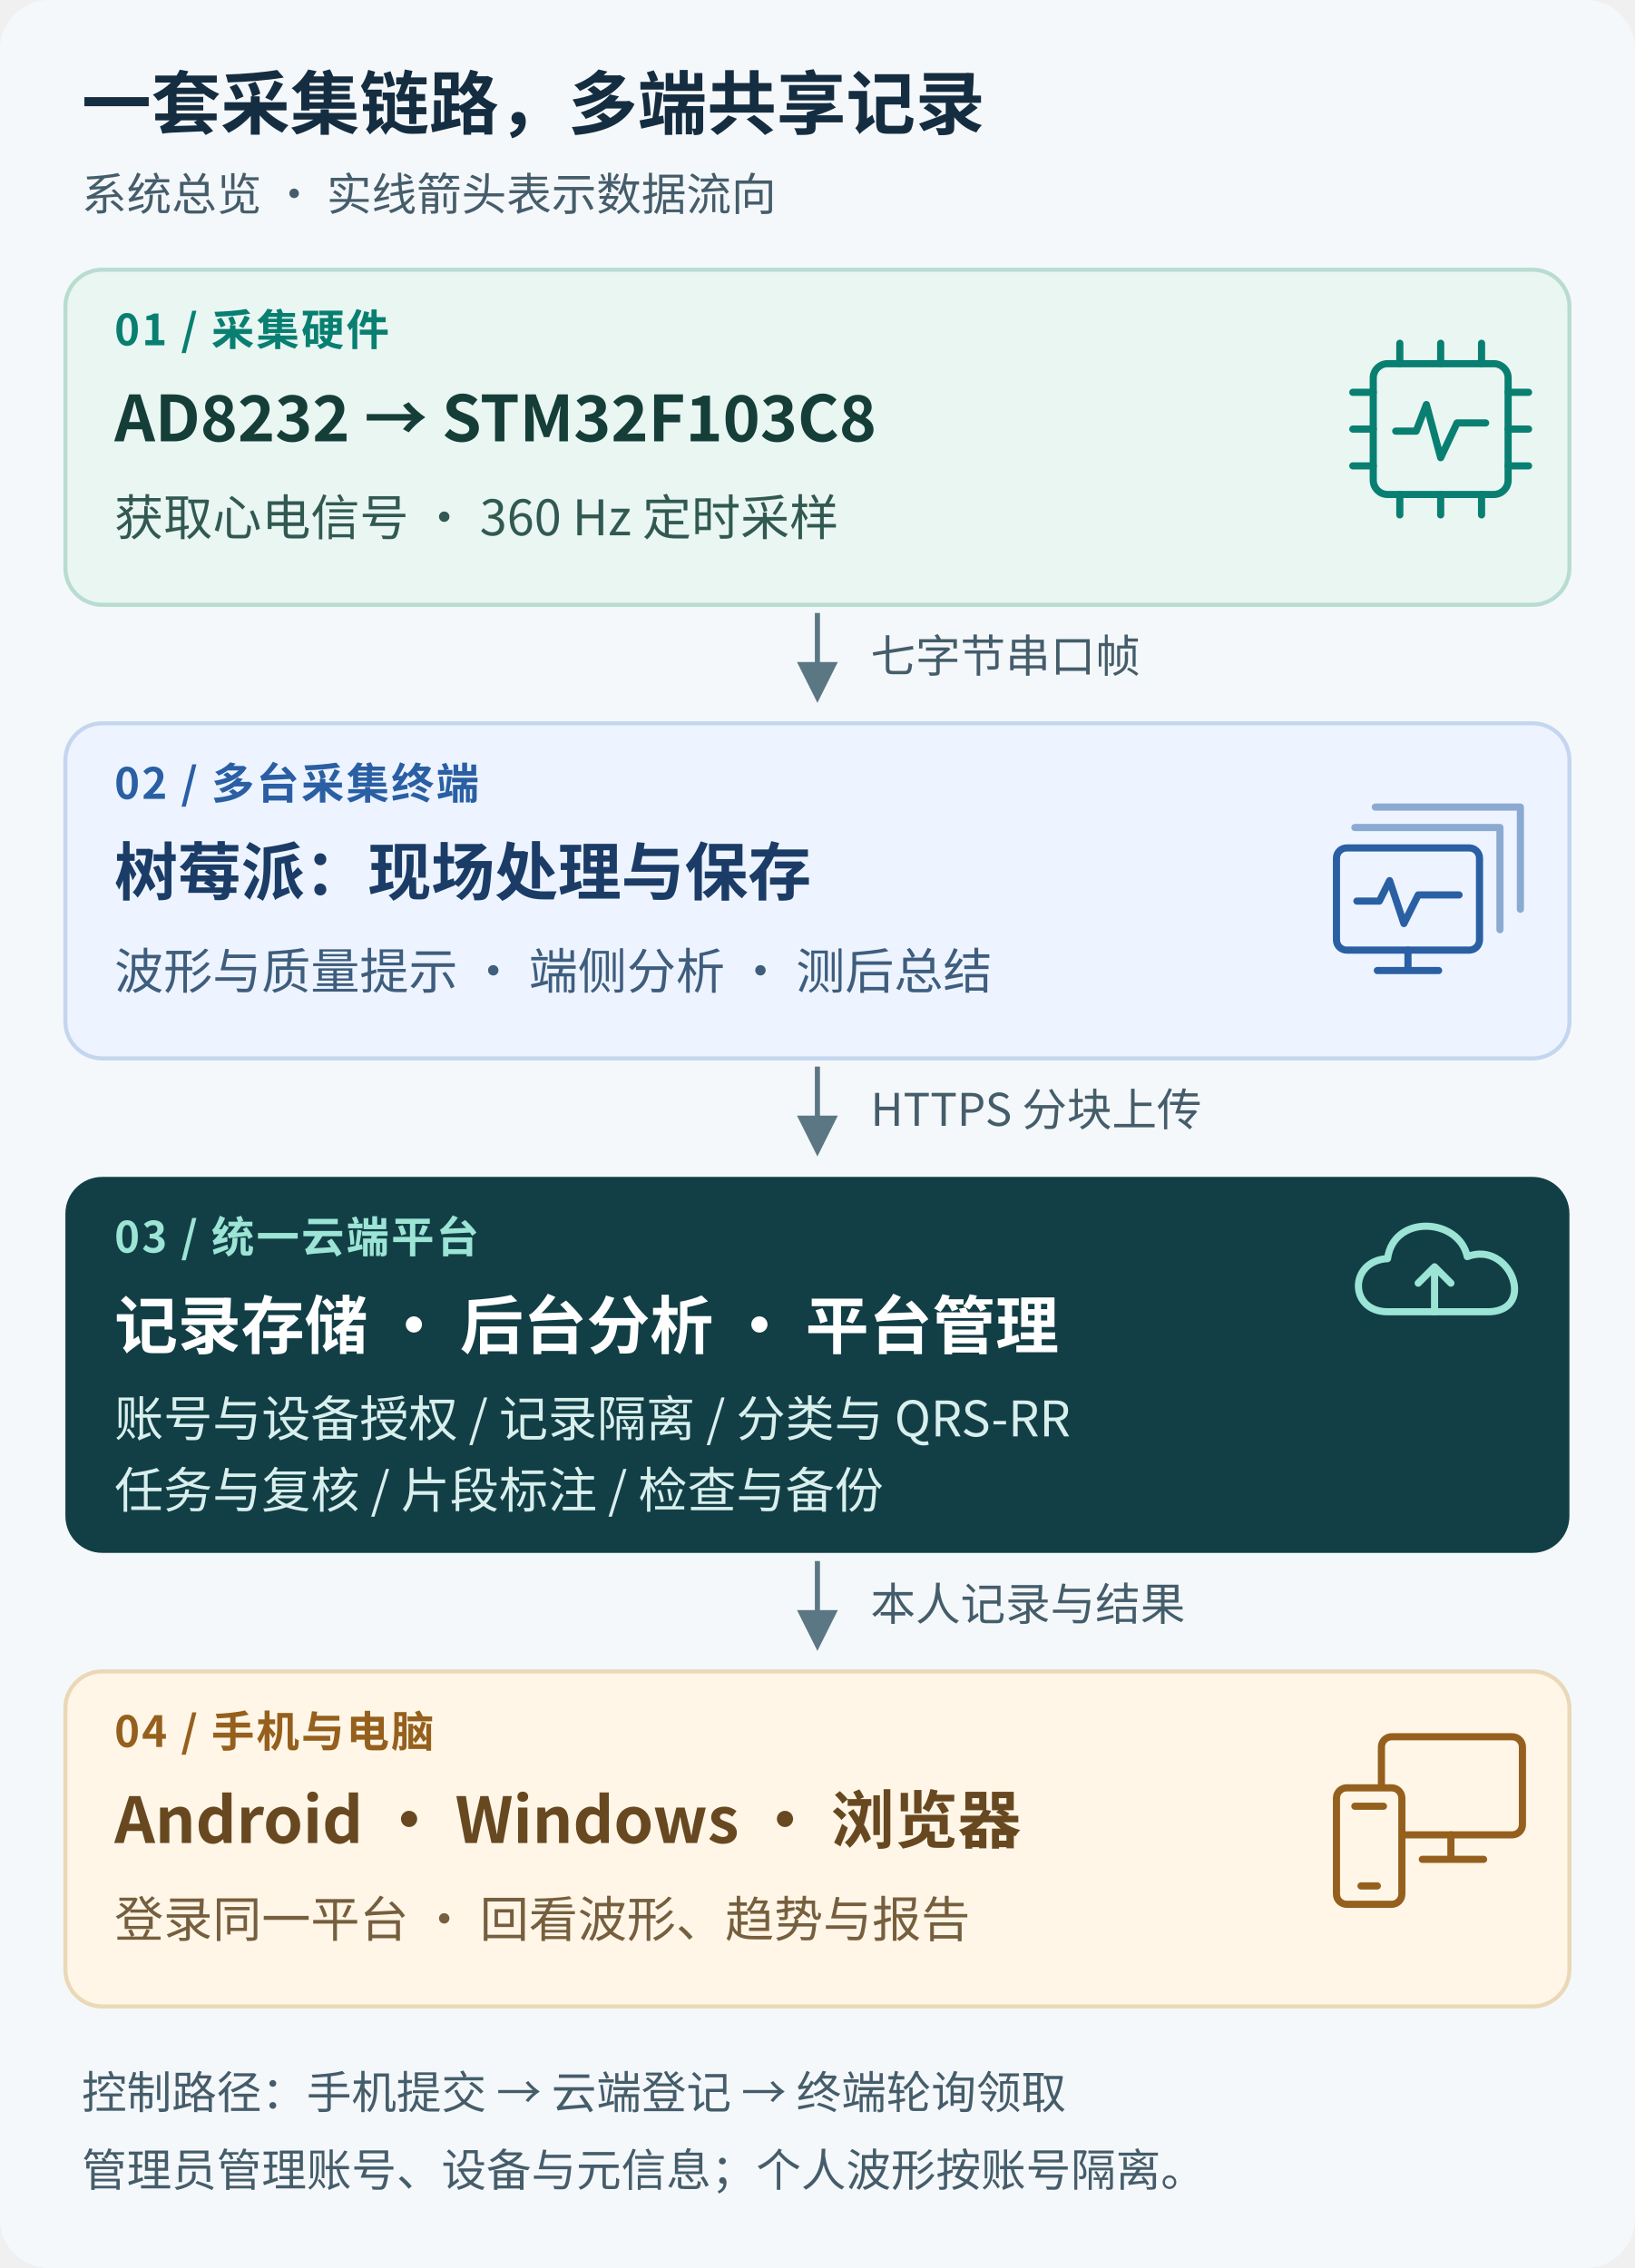
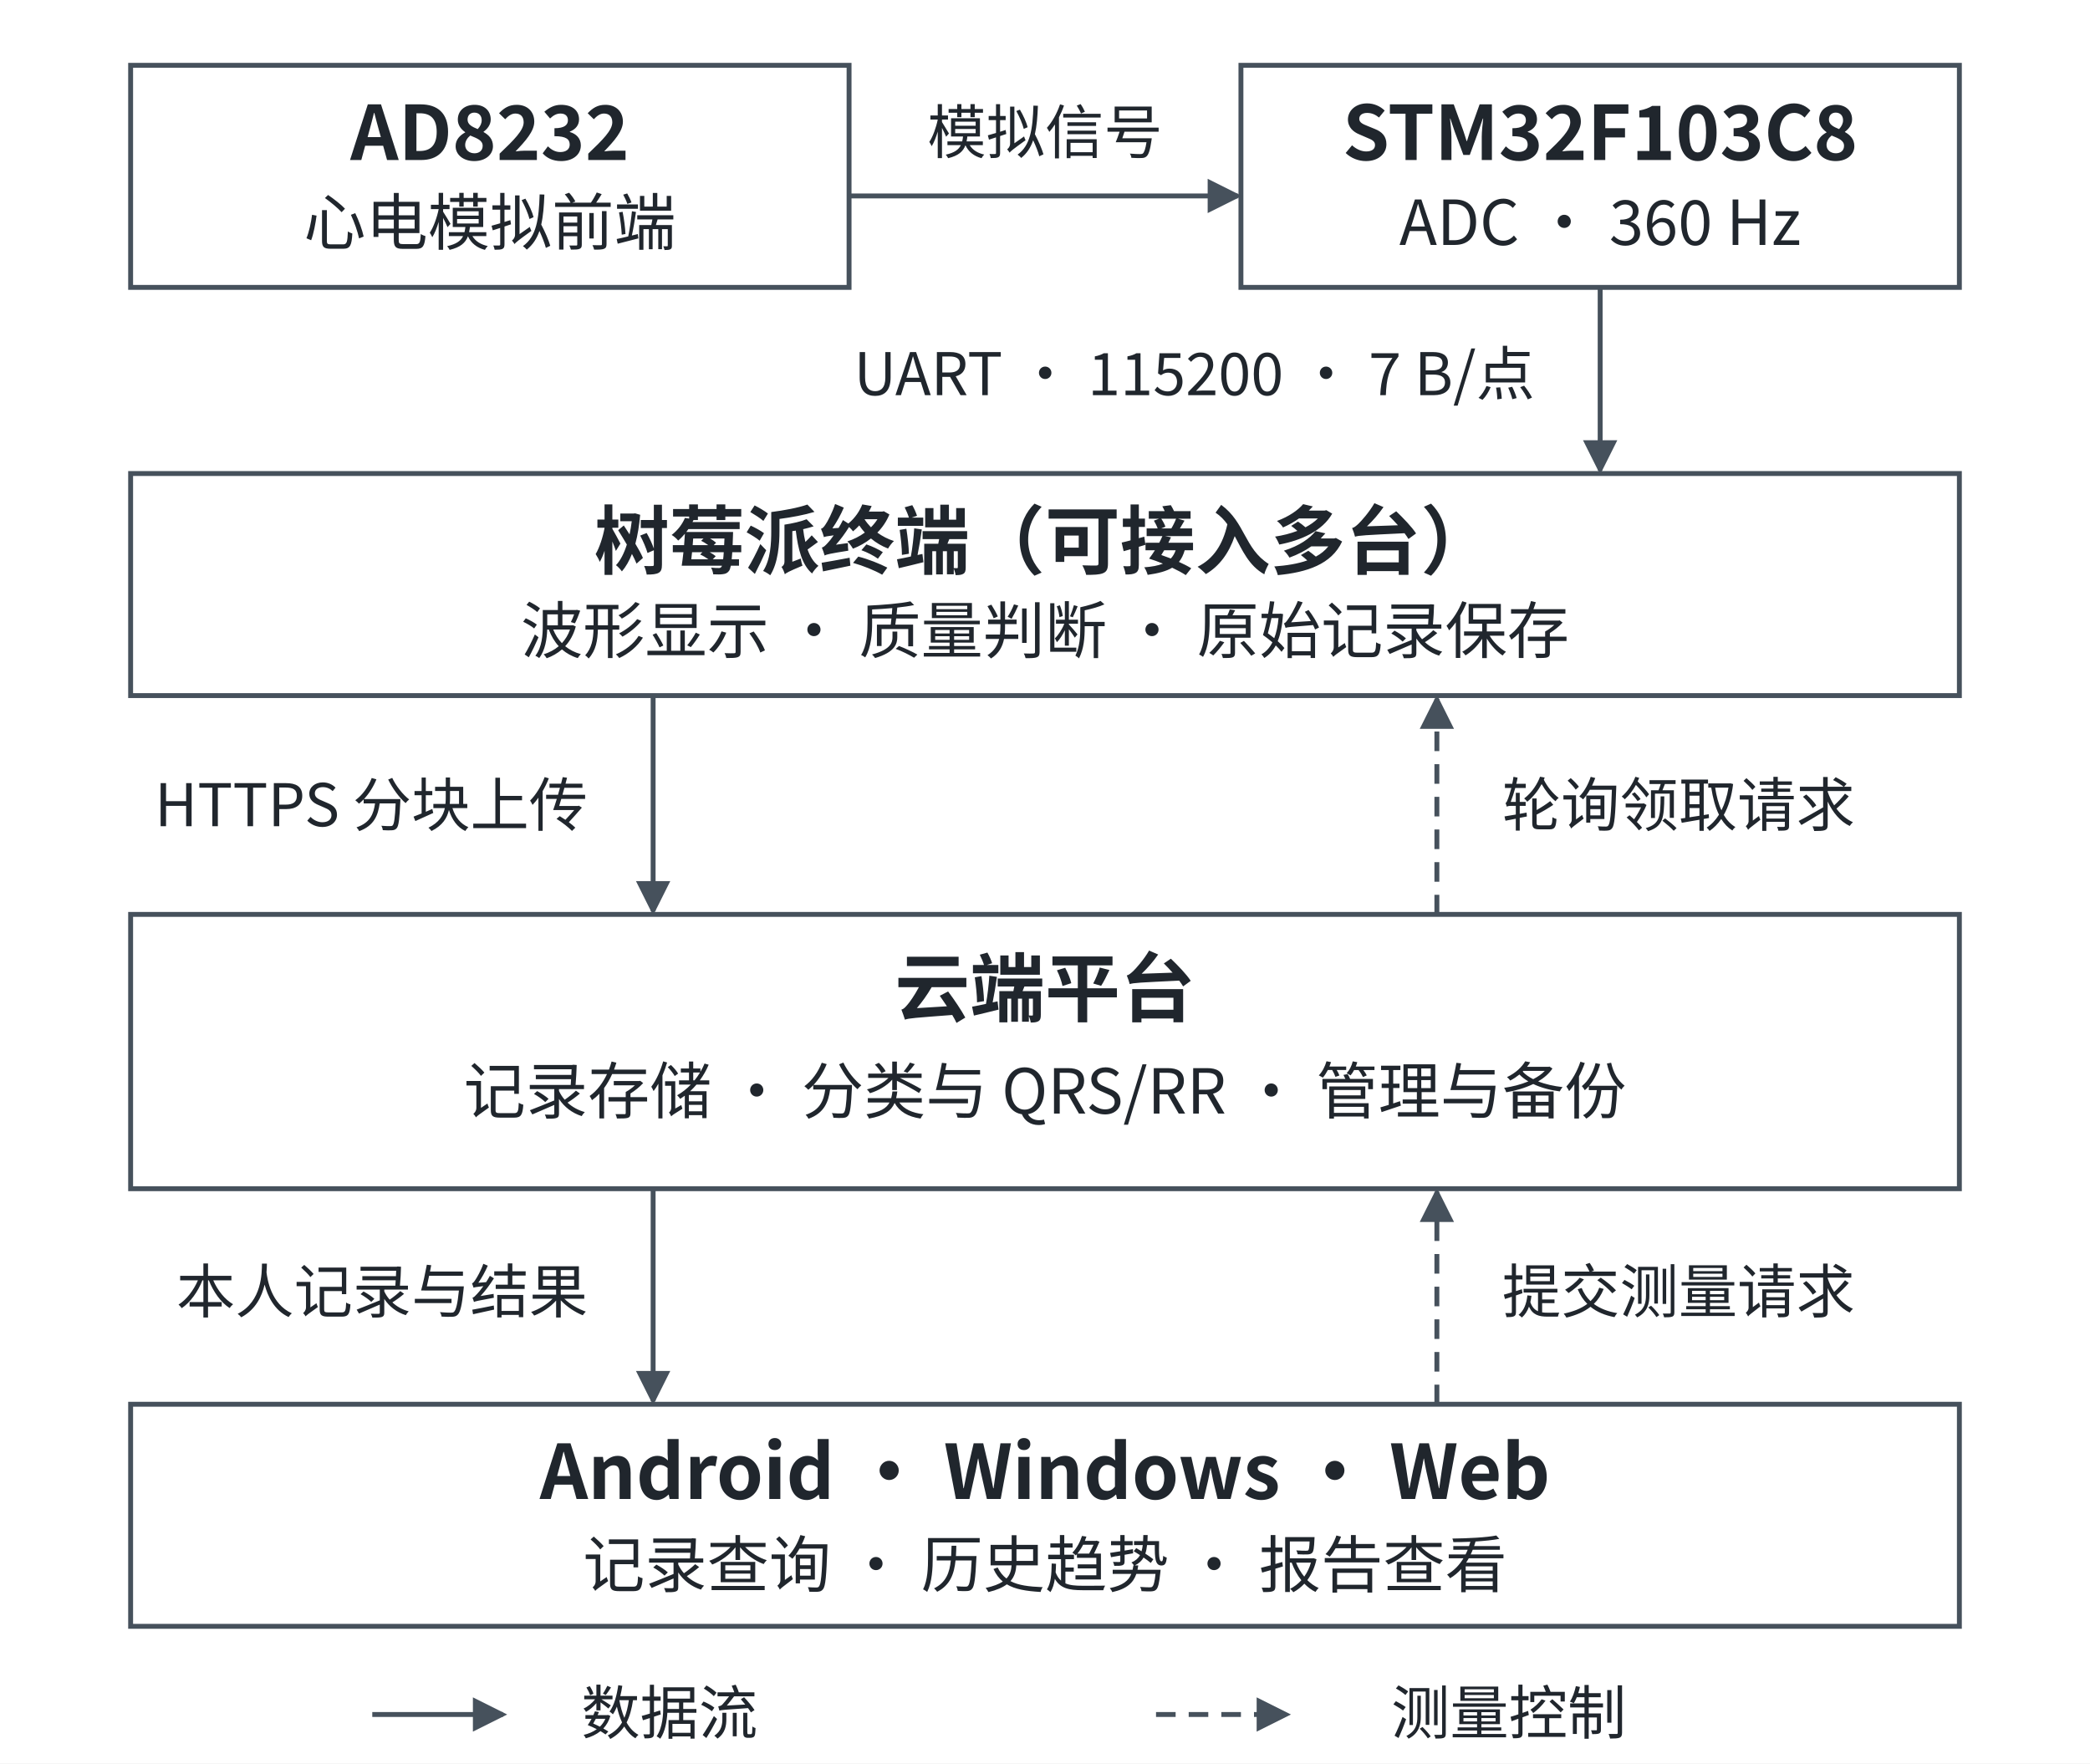
- <svg xmlns="http://www.w3.org/2000/svg" width="800" height="1110" viewBox="0 0 800 1110" role="img" aria-labelledby="title desc">
+ <svg xmlns="http://www.w3.org/2000/svg" width="640" height="540" viewBox="0 0 640 540" role="img" aria-labelledby="title desc">
  <defs>
    <style>
-       text { font-family: "Microsoft YaHei", "PingFang SC", "Noto Sans CJK SC", sans-serif; }
-       .heading { font-size: 34px; font-weight: 700; fill: #152d40; }
-       .kicker { font-size: 21px; font-weight: 700; letter-spacing: 1px; }
-       .name { font-size: 31px; font-weight: 700; }
-       .body { font-size: 24px; }
-       .caption { font-size: 22px; fill: #455d6b; }
-       .icon { fill: none; stroke-width: 3.5; stroke-linecap: round; stroke-linejoin: round; }
+       text { font-family: "Microsoft YaHei", "PingFang SC", "Noto Sans CJK SC", sans-serif; fill: #20262d; text-anchor: middle; }
+       .name { font-size: 23px; font-weight: 600; }
+       .detail { font-size: 19px; }
+       .label { font-size: 18px; }
+       .box { fill: #fff; stroke: #46515c; stroke-width: 1.5; }
+       .line { fill: none; stroke: #46515c; stroke-width: 1.5; marker-end: url(#arrow); }
+       .control { stroke-dasharray: 6 4; }
    </style>
-     <marker id="arrow" viewBox="0 0 10 10" refX="8" refY="5" markerWidth="8" markerHeight="8" orient="auto-start-reverse">
-       <path d="M 0 0 L 10 5 L 0 10 z" fill="#5b7784" />
+     <marker id="arrow" viewBox="0 0 8 8" refX="7" refY="4" markerWidth="7" markerHeight="7" orient="auto">
+       <path d="M 0 0 L 8 4 L 0 8 Z" fill="#46515c" />
    </marker>
  </defs>
-   <rect width="800" height="1110" rx="24" fill="#f5f8fa" />
-   <text x="40" y="63" class="heading">一套采集链路，多端共享记录</text>
-   <text x="40" y="103" class="caption">系统总览 · 实线箭头表示数据流向</text>
-   <rect x="32" y="132" width="736" height="164" rx="18" fill="#e9f6f2" stroke="#b9dcd1" stroke-width="2" />
-   <text x="56" y="169" class="kicker" fill="#087f71">01 / 采集硬件</text>
-   <text x="56" y="216" class="name" fill="#163e39">AD8232 → STM32F103C8</text>
-   <text x="56" y="262" class="body" fill="#315951">获取心电信号 · 360 Hz 定时采样</text>
-   <g class="icon" stroke="#087f71" transform="translate(654 166)">
-     <rect x="18" y="12" width="66" height="64" rx="7" />
-     <path d="M 31 12 V 2 M 51 12 V 2 M 71 12 V 2 M 31 76 V 86 M 51 76 V 86 M 71 76 V 86 M 18 26 H 8 M 18 44 H 8 M 18 62 H 8 M 84 26 H 94 M 84 44 H 94 M 84 62 H 94" />
-     <path d="M 29 45 H 39 L 44 32 L 51 58 L 59 41 H 73" />
-   </g>
-   <path d="M 400 300 V 340" stroke="#5b7784" stroke-width="2.5" fill="none" marker-end="url(#arrow)" />
-   <text x="426" y="329" class="caption">七字节串口帧</text>
-   <rect x="32" y="354" width="736" height="164" rx="18" fill="#edf4ff" stroke="#c4d6ef" stroke-width="2" />
-   <text x="56" y="391" class="kicker" fill="#2a5fa4">02 / 多台采集终端</text>
-   <text x="56" y="438" class="name" fill="#1b3c66">树莓派：现场处理与保存</text>
-   <text x="56" y="484" class="body" fill="#3f5d7d">波形与质量提示 · 端侧分析 · 测后总结</text>
-   <g class="icon" stroke="#2a5fa4" transform="translate(654 388)">
-     <path d="M 19 7 H 90 V 57 M 9 17 H 80 V 67" opacity="0.5" />
-     <rect x="0" y="27" width="70" height="50" rx="5" />
-     <path d="M 35 77 V 87 M 20 87 H 50 M 10 53 H 21 L 26 43 L 33 64 L 40 50 H 60" />
-   </g>
-   <path d="M 400 522 V 562" stroke="#5b7784" stroke-width="2.5" fill="none" marker-end="url(#arrow)" />
-   <text x="426" y="551" class="caption">HTTPS 分块上传</text>
-   <rect x="32" y="576" width="736" height="184" rx="18" fill="#123f46" />
-   <text x="56" y="613" class="kicker" fill="#9ce4d5">03 / 统一云端平台</text>
-   <text x="56" y="660" class="name" fill="#ffffff">记录存储 · 后台分析 · 平台管理</text>
-   <text x="56" y="703" class="body" fill="#d9efed">账号与设备授权 / 记录隔离 / 分类与 QRS-RR</text>
-   <text x="56" y="738" class="body" fill="#d9efed">任务与复核 / 片段标注 / 检查与备份</text>
-   <g class="icon" stroke="#9ce4d5" transform="translate(663 601)">
-     <path d="M 16 41 C -3 41 -3 16 16 15 C 19 -7 51 -5 55 14 C 76 6 89 40 66 41 Z" />
-     <path d="M 31 27 L 39 19 L 47 27 M 39 19 V 41" />
-   </g>
-   <path d="M 400 764 V 804" stroke="#5b7784" stroke-width="2.5" fill="none" marker-end="url(#arrow)" />
-   <text x="426" y="793" class="caption">本人记录与结果</text>
-   <rect x="32" y="818" width="736" height="164" rx="18" fill="#fff6e7" stroke="#ead8b7" stroke-width="2" />
-   <text x="56" y="855" class="kicker" fill="#95601d">04 / 手机与电脑</text>
-   <text x="56" y="902" class="name" fill="#674820">Android · Windows · 浏览器</text>
-   <text x="56" y="948" class="body" fill="#765f3e">登录同一平台 · 回看波形、趋势与报告</text>
-   <g class="icon" stroke="#95601d" transform="translate(654 845)">
-     <rect x="22" y="5" width="69" height="48" rx="5" />
-     <path d="M 56 53 V 65 M 42 65 H 72" />
-     <rect x="0" y="30" width="32" height="57" rx="5" fill="#fff6e7" />
-     <path d="M 12 78 H 20 M 9 39 H 23" />
-   </g>
-   <text x="40" y="1032" class="caption">控制路径：手机提交 → 云端登记 → 终端轮询领取</text>
-   <text x="40" y="1070" class="caption">管理员管理账号、设备与元信息；个人波形按账号隔离。</text>
+   <rect width="640" height="540" fill="#fff" />
+   <rect class="box" x="40" y="20" width="220" height="68" />
+   <text class="name" x="150" y="49">AD8232</text>
+   <text class="detail" x="150" y="75">心电模拟前端</text>
+   <rect class="box" x="380" y="20" width="220" height="68" />
+   <text class="name" x="490" y="49">STM32F103C8</text>
+   <text class="detail" x="490" y="75">ADC · 360 Hz</text>
+   <path class="line" d="M 260 60 H 379" />
+   <text class="label" x="320" y="47">模拟信号</text>
+   <path class="line" d="M 490 88 V 144" />
+   <text class="label" x="470" y="121" style="text-anchor:end">UART · 115200 · 7 B/点</text>
+   <rect class="box" x="40" y="145" width="560" height="68" />
+   <text class="name" x="320" y="174">树莓派终端（可接入多台）</text>
+   <text class="detail" x="320" y="200">波形显示 · 质量判断 · 原始记录保存</text>
+   <path class="line" d="M 200 213 V 279" />
+   <text class="label" x="180" y="253" style="text-anchor:end">HTTPS 分块上传</text>
+   <path class="line control" d="M 440 280 V 214" />
+   <text class="label" x="460" y="253" style="text-anchor:start">轮询领取请求</text>
+   <rect class="box" x="40" y="280" width="560" height="84" />
+   <text class="name" x="320" y="311">云端平台</text>
+   <text class="detail" x="320" y="341">记录存储 · 分类与 QRS/RR · 管理与备份</text>
+   <path class="line" d="M 200 364 V 429" />
+   <text class="label" x="180" y="402" style="text-anchor:end">本人记录与结果</text>
+   <path class="line control" d="M 440 430 V 365" />
+   <text class="label" x="460" y="402" style="text-anchor:start">提交测量请求</text>
+   <rect class="box" x="40" y="430" width="560" height="68" />
+   <text class="name" x="320" y="459">Android · Windows · Web</text>
+   <text class="detail" x="320" y="486">记录查询 · 历史趋势 · 报告查看</text>
+   <path class="line" d="M 114 525 H 154" />
+   <text class="label" x="205" y="531">数据流</text>
+   <path class="line control" d="M 354 525 H 394" />
+   <text class="label" x="462" y="531">测量控制</text>
</svg>
